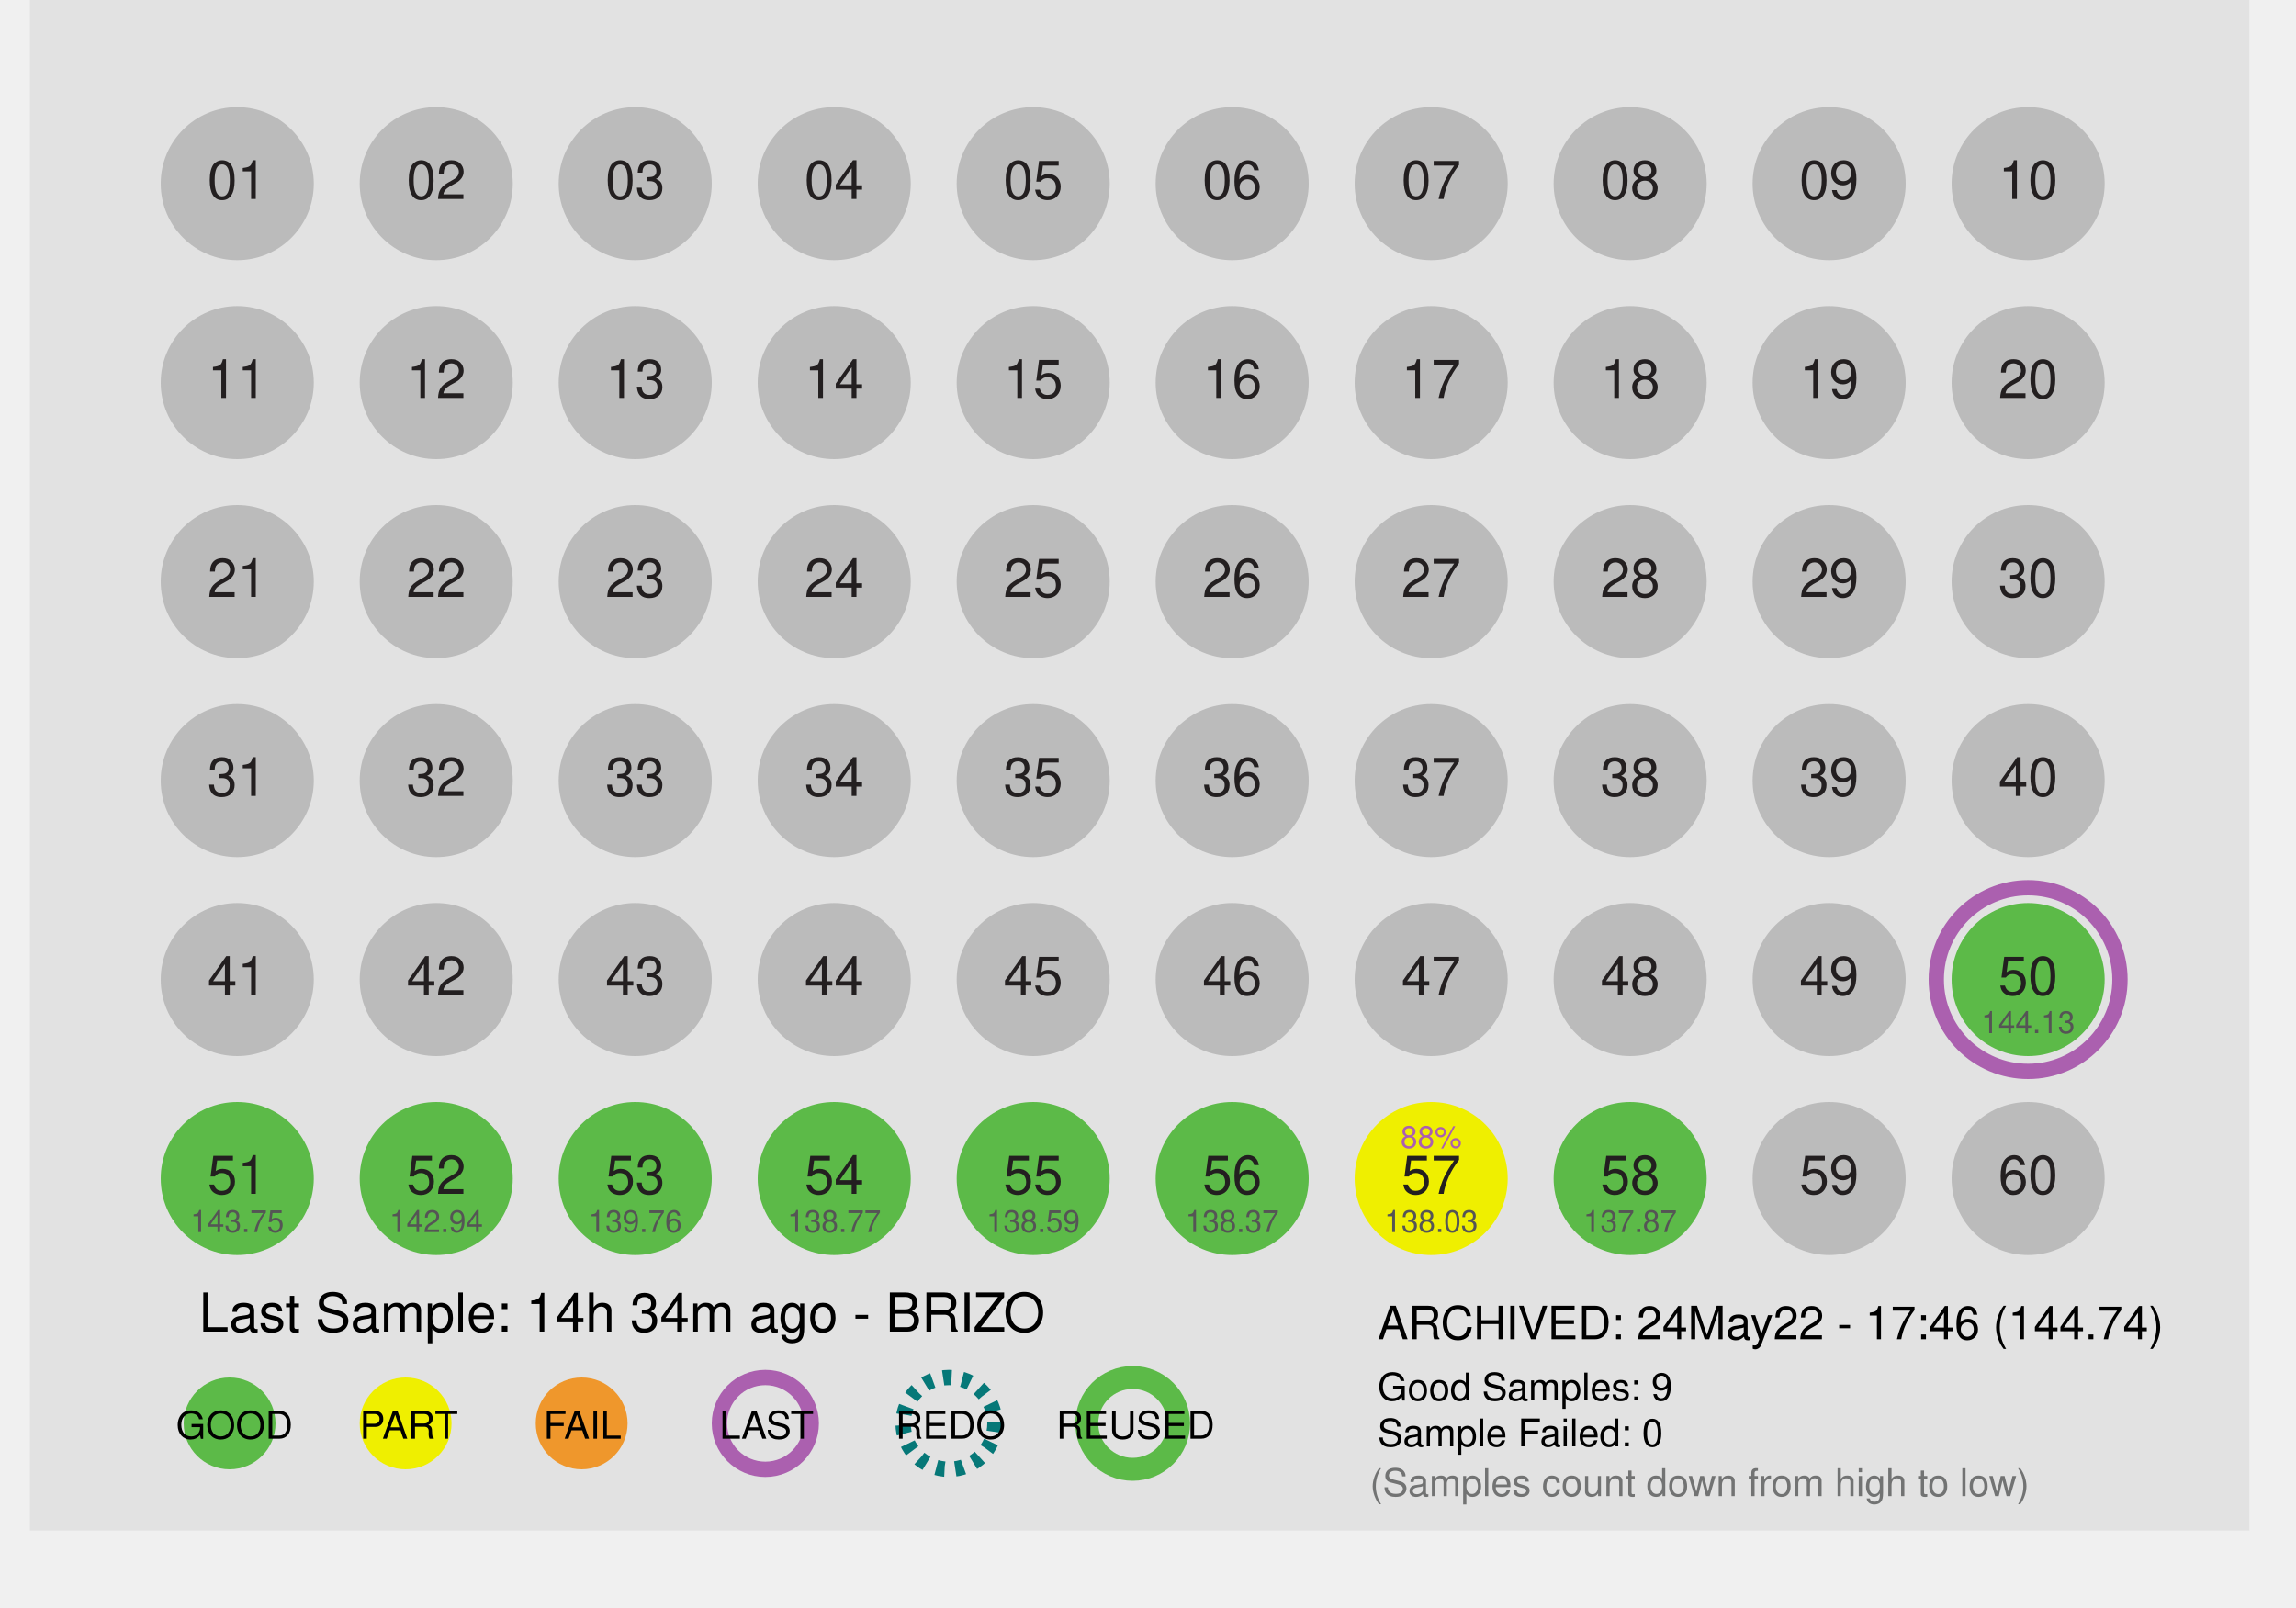
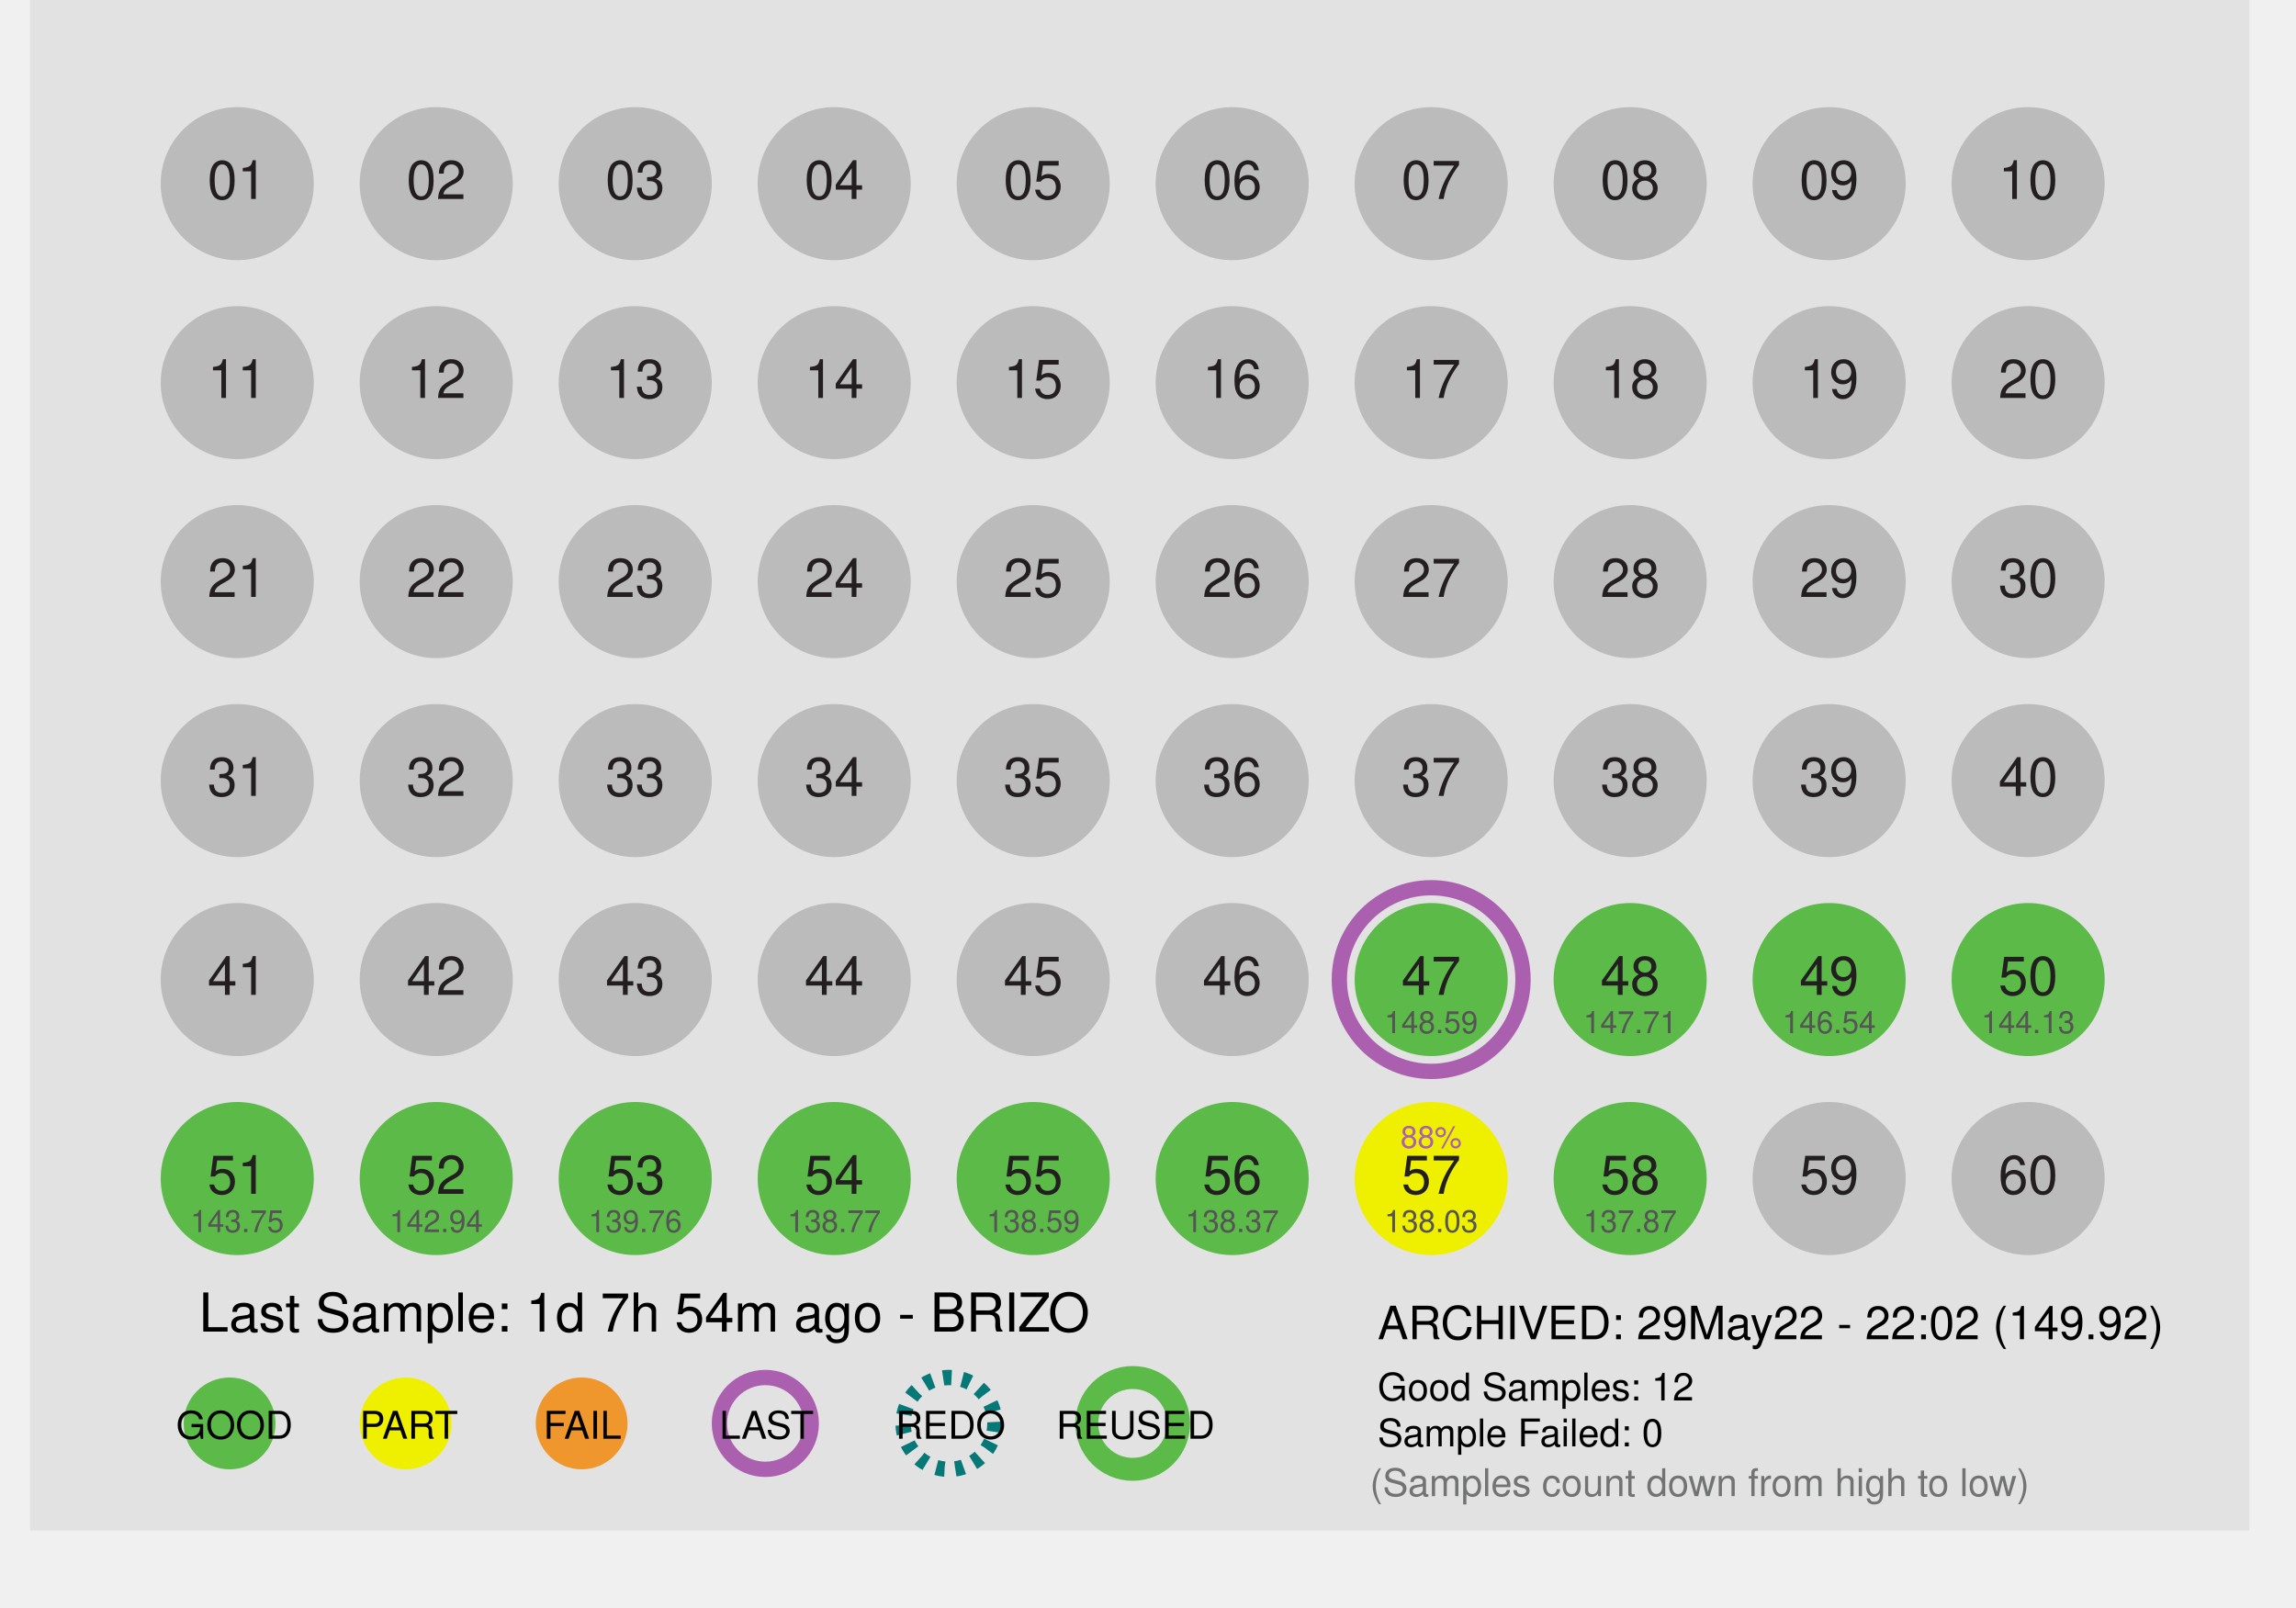
<svg xmlns="http://www.w3.org/2000/svg" id="Layer_1" data-name="Layer 1" x="0px" y="0px" viewBox="0 0 300 210" xml:space="preserve">
  <defs>
    <style>
 .st1 { fill: #dcddde; }
 .st2, .st3 { fill: #fff; }
 .st2 { stroke: #9b509f; }
 .st10, .st2, .st3 { stroke-miterlimit: 10; }
 .st10, .st2 { stroke-width: 2px; }
 .st3 { stroke: #231f20; }
 .st4 { fill: #ef972c; }
 .st5 { fill: #727373; }
 .st6 { fill: #5cba48; }
 .st7, .st8, .st9 { font-size: 7px; }
 .st7, .st8 { fill: #231f20; }
 .te5, .st7, .st9 { font-family: Helvetica; }
 .st8 { font-family: Helvetica-Bold, Helvetica; font-weight: 700; }
 .st9 { fill: #919396; }
 .st10 { fill: none; stroke: #fff; }

 .fill_gray { fill: #bbbbbb; }
 .fill_white { fill: #fff; }
 .stroke_purple { stroke: #ab60af; fill:none; stroke-width: 2px; }
 .stroke_black  { stroke: #000; fill:none; stroke-width: 2px; }
 .stroke_blue  { stroke: #067878; fill:none; stroke-width: 2px; stroke-dasharray:1.1 1.4;}
 .stroke_green  { stroke: #5cba48; fill:none; stroke-width: 3px;}
 .stroke_dash  { stroke-dasharray:1.1 1.4;}
 .stroke_2px { stroke-width: 2px; }
 .stroke_white { fill: none; stroke: #fff; }
 .stroke_none {stroke: none; fill:none};
 .stroke_darkGray { stroke: #231f20; fill: none; stroke-width: 2px;}
 .fill_orange { fill: #ef972c; }
 .fill_yellow { fill: #efef00; }
 .fill_lightgray { fill: #e2e2e2; }
 .thick_orange     { stroke-width:4px; fill:none; stroke: #ef972c; }
 .thick_yellow     { stroke-width:4px; fill:none; stroke: #f7ca0b; }
 .thick_gray       { stroke-width:4px; fill:none; stroke: #bbbbbb; }
 .thick_green      { stroke-width:4px; fill:none; stroke: #5cba48; }
 .fill_green { fill: #5cba48; }
 .font_size4 { font-size: 4px; }
 .font_size5 { font-size: 5px; }
 .font_size6 { font-size: 6px; }
 .font_size7 { font-size: 7px; }
 .font_size9 { font-size: 9px; }
 .fill_red {fill: #e24466; }
 .fill_purple {fill:#ab60af;}
 .fill_darkgray { fill: #555555; }
 .font_helv { font-family: Helvetica; }
 .font_helvBold { font-family: Helvetica-Bold, Helvetica; font-weight: 700; }
 .fill_lightergray { fill: #919396; }
    </style>
  </defs>
  <rect class="fill_lightgray" x="3.91" width="290" height="200" />
  <circle desc="c_big_01" class="stroke_none" cx="31" cy="24" r="12" />
  <circle desc="c_big_02" class="stroke_none" cx="57" cy="24" r="12" />
  <circle desc="c_big_03" class="stroke_none" cx="83" cy="24" r="12" />
  <circle desc="c_big_04" class="stroke_none" cx="109" cy="24" r="12" />
  <circle desc="c_big_05" class="stroke_none" cx="135" cy="24" r="12" />
  <circle desc="c_big_06" class="stroke_none" cx="161" cy="24" r="12" />
  <circle desc="c_big_07" class="stroke_none" cx="187" cy="24" r="12" />
  <circle desc="c_big_08" class="stroke_none" cx="213" cy="24" r="12" />
  <circle desc="c_big_09" class="stroke_none" cx="239" cy="24" r="12" />
  <circle desc="c_big_10" class="stroke_none" cx="265" cy="24" r="12" />
  <circle desc="c_big_11" class="stroke_none" cx="31" cy="50" r="12" />
  <circle desc="c_big_12" class="stroke_none" cx="57" cy="50" r="12" />
  <circle desc="c_big_13" class="stroke_none" cx="83" cy="50" r="12" />
  <circle desc="c_big_14" class="stroke_none" cx="109" cy="50" r="12" />
  <circle desc="c_big_15" class="stroke_none" cx="135" cy="50" r="12" />
  <circle desc="c_big_16" class="stroke_none" cx="161" cy="50" r="12" />
  <circle desc="c_big_17" class="stroke_none" cx="187" cy="50" r="12" />
  <circle desc="c_big_18" class="stroke_none" cx="213" cy="50" r="12" />
  <circle desc="c_big_19" class="stroke_none" cx="239" cy="50" r="12" />
  <circle desc="c_big_20" class="stroke_none" cx="265" cy="50" r="12" />
  <circle desc="c_big_21" class="stroke_none" cx="31" cy="76" r="12" />
  <circle desc="c_big_22" class="stroke_none" cx="57" cy="76" r="12" />
  <circle desc="c_big_23" class="stroke_none" cx="83" cy="76" r="12" />
  <circle desc="c_big_24" class="stroke_none" cx="109" cy="76" r="12" />
  <circle desc="c_big_25" class="stroke_none" cx="135" cy="76" r="12" />
  <circle desc="c_big_26" class="stroke_none" cx="161" cy="76" r="12" />
  <circle desc="c_big_27" class="stroke_none" cx="187" cy="76" r="12" />
  <circle desc="c_big_28" class="stroke_none" cx="213" cy="76" r="12" />
  <circle desc="c_big_29" class="stroke_none" cx="239" cy="76" r="12" />
  <circle desc="c_big_30" class="stroke_none" cx="265" cy="76" r="12" />
  <circle desc="c_big_31" class="stroke_none" cx="31" cy="102" r="12" />
  <circle desc="c_big_32" class="stroke_none" cx="57" cy="102" r="12" />
  <circle desc="c_big_33" class="stroke_none" cx="83" cy="102" r="12" />
  <circle desc="c_big_34" class="stroke_none" cx="109" cy="102" r="12" />
  <circle desc="c_big_35" class="stroke_none" cx="135" cy="102" r="12" />
  <circle desc="c_big_36" class="stroke_none" cx="161" cy="102" r="12" />
  <circle desc="c_big_37" class="stroke_none" cx="187" cy="102" r="12" />
  <circle desc="c_big_38" class="stroke_none" cx="213" cy="102" r="12" />
  <circle desc="c_big_39" class="stroke_none" cx="239" cy="102" r="12" />
  <circle desc="c_big_40" class="stroke_none" cx="265" cy="102" r="12" />
  <circle desc="c_big_41" class="stroke_none" cx="31" cy="128" r="12" />
  <circle desc="c_big_42" class="stroke_none" cx="57" cy="128" r="12" />
  <circle desc="c_big_43" class="stroke_none" cx="83" cy="128" r="12" />
  <circle desc="c_big_44" class="stroke_none" cx="109" cy="128" r="12" />
  <circle desc="c_big_45" class="stroke_none" cx="135" cy="128" r="12" />
  <circle desc="c_big_46" class="stroke_none" cx="161" cy="128" r="12" />
-   <circle desc="c_big_47" class="stroke_none" cx="187" cy="128" r="12" />
+   <circle desc="c_big_47" class="stroke_purple" cx="187" cy="128" r="12" />
  <circle desc="c_big_48" class="stroke_none" cx="213" cy="128" r="12" />
  <circle desc="c_big_49" class="stroke_none" cx="239" cy="128" r="12" />
-   <circle desc="c_big_50" class="stroke_purple" cx="265" cy="128" r="12" />
+   <circle desc="c_big_50" class="stroke_none" cx="265" cy="128" r="12" />
  <circle desc="c_big_51" class="stroke_none" cx="31" cy="154" r="12" />
  <circle desc="c_big_52" class="stroke_none" cx="57" cy="154" r="12" />
  <circle desc="c_big_53" class="stroke_none" cx="83" cy="154" r="12" />
  <circle desc="c_big_54" class="stroke_none" cx="109" cy="154" r="12" />
  <circle desc="c_big_55" class="stroke_none" cx="135" cy="154" r="12" />
  <circle desc="c_big_56" class="stroke_none" cx="161" cy="154" r="12" />
  <circle desc="c_big_57" class="stroke_none" cx="187" cy="154" r="12" />
  <circle desc="c_big_58" class="stroke_none" cx="213" cy="154" r="12" />
  <circle desc="c_big_59" class="stroke_none" cx="239" cy="154" r="12" />
  <circle desc="c_big_60" class="stroke_none" cx="265" cy="154" r="12" />
  <circle desc="c_small_01" class="fill_gray" cx="31" cy="24" r="10" />
  <circle desc="c_small_02" class="fill_gray" cx="57" cy="24" r="10" />
  <circle desc="c_small_03" class="fill_gray" cx="83" cy="24" r="10" />
  <circle desc="c_small_04" class="fill_gray" cx="109" cy="24" r="10" />
  <circle desc="c_small_05" class="fill_gray" cx="135" cy="24" r="10" />
  <circle desc="c_small_06" class="fill_gray" cx="161" cy="24" r="10" />
  <circle desc="c_small_07" class="fill_gray" cx="187" cy="24" r="10" />
  <circle desc="c_small_08" class="fill_gray" cx="213" cy="24" r="10" />
  <circle desc="c_small_09" class="fill_gray" cx="239" cy="24" r="10" />
  <circle desc="c_small_10" class="fill_gray" cx="265" cy="24" r="10" />
  <circle desc="c_small_11" class="fill_gray" cx="31" cy="50" r="10" />
  <circle desc="c_small_12" class="fill_gray" cx="57" cy="50" r="10" />
  <circle desc="c_small_13" class="fill_gray" cx="83" cy="50" r="10" />
  <circle desc="c_small_14" class="fill_gray" cx="109" cy="50" r="10" />
  <circle desc="c_small_15" class="fill_gray" cx="135" cy="50" r="10" />
  <circle desc="c_small_16" class="fill_gray" cx="161" cy="50" r="10" />
  <circle desc="c_small_17" class="fill_gray" cx="187" cy="50" r="10" />
  <circle desc="c_small_18" class="fill_gray" cx="213" cy="50" r="10" />
  <circle desc="c_small_19" class="fill_gray" cx="239" cy="50" r="10" />
  <circle desc="c_small_20" class="fill_gray" cx="265" cy="50" r="10" />
  <circle desc="c_small_21" class="fill_gray" cx="31" cy="76" r="10" />
  <circle desc="c_small_22" class="fill_gray" cx="57" cy="76" r="10" />
  <circle desc="c_small_23" class="fill_gray" cx="83" cy="76" r="10" />
  <circle desc="c_small_24" class="fill_gray" cx="109" cy="76" r="10" />
  <circle desc="c_small_25" class="fill_gray" cx="135" cy="76" r="10" />
  <circle desc="c_small_26" class="fill_gray" cx="161" cy="76" r="10" />
  <circle desc="c_small_27" class="fill_gray" cx="187" cy="76" r="10" />
  <circle desc="c_small_28" class="fill_gray" cx="213" cy="76" r="10" />
  <circle desc="c_small_29" class="fill_gray" cx="239" cy="76" r="10" />
  <circle desc="c_small_30" class="fill_gray" cx="265" cy="76" r="10" />
  <circle desc="c_small_31" class="fill_gray" cx="31" cy="102" r="10" />
  <circle desc="c_small_32" class="fill_gray" cx="57" cy="102" r="10" />
  <circle desc="c_small_33" class="fill_gray" cx="83" cy="102" r="10" />
  <circle desc="c_small_34" class="fill_gray" cx="109" cy="102" r="10" />
  <circle desc="c_small_35" class="fill_gray" cx="135" cy="102" r="10" />
  <circle desc="c_small_36" class="fill_gray" cx="161" cy="102" r="10" />
  <circle desc="c_small_37" class="fill_gray" cx="187" cy="102" r="10" />
  <circle desc="c_small_38" class="fill_gray" cx="213" cy="102" r="10" />
  <circle desc="c_small_39" class="fill_gray" cx="239" cy="102" r="10" />
  <circle desc="c_small_40" class="fill_gray" cx="265" cy="102" r="10" />
  <circle desc="c_small_41" class="fill_gray" cx="31" cy="128" r="10" />
  <circle desc="c_small_42" class="fill_gray" cx="57" cy="128" r="10" />
  <circle desc="c_small_43" class="fill_gray" cx="83" cy="128" r="10" />
  <circle desc="c_small_44" class="fill_gray" cx="109" cy="128" r="10" />
  <circle desc="c_small_45" class="fill_gray" cx="135" cy="128" r="10" />
  <circle desc="c_small_46" class="fill_gray" cx="161" cy="128" r="10" />
-   <circle desc="c_small_47" class="fill_gray" cx="187" cy="128" r="10" />
-   <circle desc="c_small_48" class="fill_gray" cx="213" cy="128" r="10" />
-   <circle desc="c_small_49" class="fill_gray" cx="239" cy="128" r="10" />
+   <circle desc="c_small_47" class="fill_green" cx="187" cy="128" r="10" />
+   <circle desc="c_small_48" class="fill_green" cx="213" cy="128" r="10" />
+   <circle desc="c_small_49" class="fill_green" cx="239" cy="128" r="10" />
  <circle desc="c_small_50" class="fill_green" cx="265" cy="128" r="10" />
  <circle desc="c_small_51" class="fill_green" cx="31" cy="154" r="10" />
  <circle desc="c_small_52" class="fill_green" cx="57" cy="154" r="10" />
  <circle desc="c_small_53" class="fill_green" cx="83" cy="154" r="10" />
  <circle desc="c_small_54" class="fill_green" cx="109" cy="154" r="10" />
  <circle desc="c_small_55" class="fill_green" cx="135" cy="154" r="10" />
  <circle desc="c_small_56" class="fill_green" cx="161" cy="154" r="10" />
  <circle desc="c_small_57" class="fill_yellow" cx="187" cy="154" r="10" />
  <circle desc="c_small_58" class="fill_green" cx="213" cy="154" r="10" />
  <circle desc="c_small_59" class="fill_gray" cx="239" cy="154" r="10" />
  <circle desc="c_small_60" class="fill_gray" cx="265" cy="154" r="10" />
  <text desc="t_label_01" class="st7" text-anchor="middle" transform="translate(31 26)">01</text>
  <text desc="t_label_02" class="st7" text-anchor="middle" transform="translate(57 26)">02</text>
  <text desc="t_label_03" class="st7" text-anchor="middle" transform="translate(83 26)">03</text>
  <text desc="t_label_04" class="st7" text-anchor="middle" transform="translate(109 26)">04</text>
  <text desc="t_label_05" class="st7" text-anchor="middle" transform="translate(135 26)">05</text>
  <text desc="t_label_06" class="st7" text-anchor="middle" transform="translate(161 26)">06</text>
  <text desc="t_label_07" class="st7" text-anchor="middle" transform="translate(187 26)">07</text>
  <text desc="t_label_08" class="st7" text-anchor="middle" transform="translate(213 26)">08</text>
  <text desc="t_label_09" class="st7" text-anchor="middle" transform="translate(239 26)">09</text>
  <text desc="t_label_10" class="st7" text-anchor="middle" transform="translate(265 26)">10</text>
  <text desc="t_label_11" class="st7" text-anchor="middle" transform="translate(31 52)">11</text>
  <text desc="t_label_12" class="st7" text-anchor="middle" transform="translate(57 52)">12</text>
  <text desc="t_label_13" class="st7" text-anchor="middle" transform="translate(83 52)">13</text>
  <text desc="t_label_14" class="st7" text-anchor="middle" transform="translate(109 52)">14</text>
  <text desc="t_label_15" class="st7" text-anchor="middle" transform="translate(135 52)">15</text>
  <text desc="t_label_16" class="st7" text-anchor="middle" transform="translate(161 52)">16</text>
  <text desc="t_label_17" class="st7" text-anchor="middle" transform="translate(187 52)">17</text>
  <text desc="t_label_18" class="st7" text-anchor="middle" transform="translate(213 52)">18</text>
  <text desc="t_label_19" class="st7" text-anchor="middle" transform="translate(239 52)">19</text>
  <text desc="t_label_20" class="st7" text-anchor="middle" transform="translate(265 52)">20</text>
  <text desc="t_label_21" class="st7" text-anchor="middle" transform="translate(31 78)">21</text>
  <text desc="t_label_22" class="st7" text-anchor="middle" transform="translate(57 78)">22</text>
  <text desc="t_label_23" class="st7" text-anchor="middle" transform="translate(83 78)">23</text>
  <text desc="t_label_24" class="st7" text-anchor="middle" transform="translate(109 78)">24</text>
  <text desc="t_label_25" class="st7" text-anchor="middle" transform="translate(135 78)">25</text>
  <text desc="t_label_26" class="st7" text-anchor="middle" transform="translate(161 78)">26</text>
  <text desc="t_label_27" class="st7" text-anchor="middle" transform="translate(187 78)">27</text>
  <text desc="t_label_28" class="st7" text-anchor="middle" transform="translate(213 78)">28</text>
  <text desc="t_label_29" class="st7" text-anchor="middle" transform="translate(239 78)">29</text>
  <text desc="t_label_30" class="st7" text-anchor="middle" transform="translate(265 78)">30</text>
  <text desc="t_label_31" class="st7" text-anchor="middle" transform="translate(31 104)">31</text>
  <text desc="t_label_32" class="st7" text-anchor="middle" transform="translate(57 104)">32</text>
  <text desc="t_label_33" class="st7" text-anchor="middle" transform="translate(83 104)">33</text>
  <text desc="t_label_34" class="st7" text-anchor="middle" transform="translate(109 104)">34</text>
  <text desc="t_label_35" class="st7" text-anchor="middle" transform="translate(135 104)">35</text>
  <text desc="t_label_36" class="st7" text-anchor="middle" transform="translate(161 104)">36</text>
  <text desc="t_label_37" class="st7" text-anchor="middle" transform="translate(187 104)">37</text>
  <text desc="t_label_38" class="st7" text-anchor="middle" transform="translate(213 104)">38</text>
  <text desc="t_label_39" class="st7" text-anchor="middle" transform="translate(239 104)">39</text>
  <text desc="t_label_40" class="st7" text-anchor="middle" transform="translate(265 104)">40</text>
  <text desc="t_label_41" class="st7" text-anchor="middle" transform="translate(31 130)">41</text>
  <text desc="t_label_42" class="st7" text-anchor="middle" transform="translate(57 130)">42</text>
  <text desc="t_label_43" class="st7" text-anchor="middle" transform="translate(83 130)">43</text>
  <text desc="t_label_44" class="st7" text-anchor="middle" transform="translate(109 130)">44</text>
  <text desc="t_label_45" class="st7" text-anchor="middle" transform="translate(135 130)">45</text>
  <text desc="t_label_46" class="st7" text-anchor="middle" transform="translate(161 130)">46</text>
  <text desc="t_label_47" class="st7" text-anchor="middle" transform="translate(187 130)">47</text>
  <text desc="t_label_48" class="st7" text-anchor="middle" transform="translate(213 130)">48</text>
  <text desc="t_label_49" class="st7" text-anchor="middle" transform="translate(239 130)">49</text>
  <text desc="t_label_50" class="st7" text-anchor="middle" transform="translate(265 130)">50</text>
  <text desc="t_label_51" class="st7" text-anchor="middle" transform="translate(31 156)">51</text>
  <text desc="t_label_52" class="st7" text-anchor="middle" transform="translate(57 156)">52</text>
  <text desc="t_label_53" class="st7" text-anchor="middle" transform="translate(83 156)">53</text>
  <text desc="t_label_54" class="st7" text-anchor="middle" transform="translate(109 156)">54</text>
  <text desc="t_label_55" class="st7" text-anchor="middle" transform="translate(135 156)">55</text>
  <text desc="t_label_56" class="st7" text-anchor="middle" transform="translate(161 156)">56</text>
  <text desc="t_label_57" class="st7" text-anchor="middle" transform="translate(187 156)">57</text>
  <text desc="t_label_58" class="st7" text-anchor="middle" transform="translate(213 156)">58</text>
  <text desc="t_label_59" class="st7" text-anchor="middle" transform="translate(239 156)">59</text>
  <text desc="t_label_60" class="st7" text-anchor="middle" transform="translate(265 156)">60</text>
  <text desc="pct_label_01" text-anchor="middle" class="te5 font_size4 fill_purple" transform="translate(31 20)" />
  <text desc="pct_label_02" text-anchor="middle" class="te5 font_size4 fill_purple" transform="translate(57 20)" />
  <text desc="pct_label_03" text-anchor="middle" class="te5 font_size4 fill_purple" transform="translate(83 20)" />
  <text desc="pct_label_04" text-anchor="middle" class="te5 font_size4 fill_purple" transform="translate(109 20)" />
  <text desc="pct_label_05" text-anchor="middle" class="te5 font_size4 fill_purple" transform="translate(135 20)" />
  <text desc="pct_label_06" text-anchor="middle" class="te5 font_size4 fill_purple" transform="translate(161 20)" />
  <text desc="pct_label_07" text-anchor="middle" class="te5 font_size4 fill_purple" transform="translate(187 20)" />
  <text desc="pct_label_08" text-anchor="middle" class="te5 font_size4 fill_purple" transform="translate(213 20)" />
  <text desc="pct_label_09" text-anchor="middle" class="te5 font_size4 fill_purple" transform="translate(239 20)" />
  <text desc="pct_label_10" text-anchor="middle" class="te5 font_size4 fill_purple" transform="translate(265 20)" />
  <text desc="pct_label_11" text-anchor="middle" class="te5 font_size4 fill_purple" transform="translate(31 46)" />
  <text desc="pct_label_12" text-anchor="middle" class="te5 font_size4 fill_purple" transform="translate(57 46)" />
  <text desc="pct_label_13" text-anchor="middle" class="te5 font_size4 fill_purple" transform="translate(83 46)" />
  <text desc="pct_label_14" text-anchor="middle" class="te5 font_size4 fill_purple" transform="translate(109 46)" />
  <text desc="pct_label_15" text-anchor="middle" class="te5 font_size4 fill_purple" transform="translate(135 46)" />
  <text desc="pct_label_16" text-anchor="middle" class="te5 font_size4 fill_purple" transform="translate(161 46)" />
  <text desc="pct_label_17" text-anchor="middle" class="te5 font_size4 fill_purple" transform="translate(187 46)" />
  <text desc="pct_label_18" text-anchor="middle" class="te5 font_size4 fill_purple" transform="translate(213 46)" />
  <text desc="pct_label_19" text-anchor="middle" class="te5 font_size4 fill_purple" transform="translate(239 46)" />
  <text desc="pct_label_20" text-anchor="middle" class="te5 font_size4 fill_purple" transform="translate(265 46)" />
  <text desc="pct_label_21" text-anchor="middle" class="te5 font_size4 fill_purple" transform="translate(31 72)" />
  <text desc="pct_label_22" text-anchor="middle" class="te5 font_size4 fill_purple" transform="translate(57 72)" />
  <text desc="pct_label_23" text-anchor="middle" class="te5 font_size4 fill_purple" transform="translate(83 72)" />
  <text desc="pct_label_24" text-anchor="middle" class="te5 font_size4 fill_purple" transform="translate(109 72)" />
  <text desc="pct_label_25" text-anchor="middle" class="te5 font_size4 fill_purple" transform="translate(135 72)" />
  <text desc="pct_label_26" text-anchor="middle" class="te5 font_size4 fill_purple" transform="translate(161 72)" />
  <text desc="pct_label_27" text-anchor="middle" class="te5 font_size4 fill_purple" transform="translate(187 72)" />
  <text desc="pct_label_28" text-anchor="middle" class="te5 font_size4 fill_purple" transform="translate(213 72)" />
  <text desc="pct_label_29" text-anchor="middle" class="te5 font_size4 fill_purple" transform="translate(239 72)" />
  <text desc="pct_label_30" text-anchor="middle" class="te5 font_size4 fill_purple" transform="translate(265 72)" />
  <text desc="pct_label_31" text-anchor="middle" class="te5 font_size4 fill_purple" transform="translate(31 98)" />
  <text desc="pct_label_32" text-anchor="middle" class="te5 font_size4 fill_purple" transform="translate(57 98)" />
  <text desc="pct_label_33" text-anchor="middle" class="te5 font_size4 fill_purple" transform="translate(83 98)" />
  <text desc="pct_label_34" text-anchor="middle" class="te5 font_size4 fill_purple" transform="translate(109 98)" />
  <text desc="pct_label_35" text-anchor="middle" class="te5 font_size4 fill_purple" transform="translate(135 98)" />
  <text desc="pct_label_36" text-anchor="middle" class="te5 font_size4 fill_purple" transform="translate(161 98)" />
  <text desc="pct_label_37" text-anchor="middle" class="te5 font_size4 fill_purple" transform="translate(187 98)" />
  <text desc="pct_label_38" text-anchor="middle" class="te5 font_size4 fill_purple" transform="translate(213 98)" />
  <text desc="pct_label_39" text-anchor="middle" class="te5 font_size4 fill_purple" transform="translate(239 98)" />
  <text desc="pct_label_40" text-anchor="middle" class="te5 font_size4 fill_purple" transform="translate(265 98)" />
  <text desc="pct_label_41" text-anchor="middle" class="te5 font_size4 fill_purple" transform="translate(31 124)" />
  <text desc="pct_label_42" text-anchor="middle" class="te5 font_size4 fill_purple" transform="translate(57 124)" />
  <text desc="pct_label_43" text-anchor="middle" class="te5 font_size4 fill_purple" transform="translate(83 124)" />
  <text desc="pct_label_44" text-anchor="middle" class="te5 font_size4 fill_purple" transform="translate(109 124)" />
  <text desc="pct_label_45" text-anchor="middle" class="te5 font_size4 fill_purple" transform="translate(135 124)" />
  <text desc="pct_label_46" text-anchor="middle" class="te5 font_size4 fill_purple" transform="translate(161 124)" />
  <text desc="pct_label_47" text-anchor="middle" class="te5 font_size4 fill_purple" transform="translate(187 124)" />
  <text desc="pct_label_48" text-anchor="middle" class="te5 font_size4 fill_purple" transform="translate(213 124)" />
  <text desc="pct_label_49" text-anchor="middle" class="te5 font_size4 fill_purple" transform="translate(239 124)" />
  <text desc="pct_label_50" text-anchor="middle" class="te5 font_size4 fill_purple" transform="translate(265 124)" />
  <text desc="pct_label_51" text-anchor="middle" class="te5 font_size4 fill_purple" transform="translate(31 150)" />
  <text desc="pct_label_52" text-anchor="middle" class="te5 font_size4 fill_purple" transform="translate(57 150)" />
  <text desc="pct_label_53" text-anchor="middle" class="te5 font_size4 fill_purple" transform="translate(83 150)" />
  <text desc="pct_label_54" text-anchor="middle" class="te5 font_size4 fill_purple" transform="translate(109 150)" />
  <text desc="pct_label_55" text-anchor="middle" class="te5 font_size4 fill_purple" transform="translate(135 150)" />
  <text desc="pct_label_56" text-anchor="middle" class="te5 font_size4 fill_purple" transform="translate(161 150)" />
  <text desc="pct_label_57" text-anchor="middle" class="te5 font_size4 fill_purple" transform="translate(187 150)">88%</text>
  <text desc="pct_label_58" text-anchor="middle" class="te5 font_size4 fill_purple" transform="translate(213 150)" />
  <text desc="pct_label_59" text-anchor="middle" class="te5 font_size4 fill_purple" transform="translate(239 150)" />
  <text desc="pct_label_60" text-anchor="middle" class="te5 font_size4 fill_purple" transform="translate(265 150)" />
  <text desc="time_label_01" text-anchor="middle" class="te5 font_size4 fill_darkgray" transform="translate(31 31)" />
  <text desc="time_label_02" text-anchor="middle" class="te5 font_size4 fill_darkgray" transform="translate(57 31)" />
  <text desc="time_label_03" text-anchor="middle" class="te5 font_size4 fill_darkgray" transform="translate(83 31)" />
  <text desc="time_label_04" text-anchor="middle" class="te5 font_size4 fill_darkgray" transform="translate(109 31)" />
  <text desc="time_label_05" text-anchor="middle" class="te5 font_size4 fill_darkgray" transform="translate(135 31)" />
  <text desc="time_label_06" text-anchor="middle" class="te5 font_size4 fill_darkgray" transform="translate(161 31)" />
  <text desc="time_label_07" text-anchor="middle" class="te5 font_size4 fill_darkgray" transform="translate(187 31)" />
  <text desc="time_label_08" text-anchor="middle" class="te5 font_size4 fill_darkgray" transform="translate(213 31)" />
  <text desc="time_label_09" text-anchor="middle" class="te5 font_size4 fill_darkgray" transform="translate(239 31)" />
  <text desc="time_label_10" text-anchor="middle" class="te5 font_size4 fill_darkgray" transform="translate(265 31)" />
  <text desc="time_label_11" text-anchor="middle" class="te5 font_size4 fill_darkgray" transform="translate(31 57)" />
  <text desc="time_label_12" text-anchor="middle" class="te5 font_size4 fill_darkgray" transform="translate(57 57)" />
  <text desc="time_label_13" text-anchor="middle" class="te5 font_size4 fill_darkgray" transform="translate(83 57)" />
  <text desc="time_label_14" text-anchor="middle" class="te5 font_size4 fill_darkgray" transform="translate(109 57)" />
  <text desc="time_label_15" text-anchor="middle" class="te5 font_size4 fill_darkgray" transform="translate(135 57)" />
  <text desc="time_label_16" text-anchor="middle" class="te5 font_size4 fill_darkgray" transform="translate(161 57)" />
  <text desc="time_label_17" text-anchor="middle" class="te5 font_size4 fill_darkgray" transform="translate(187 57)" />
  <text desc="time_label_18" text-anchor="middle" class="te5 font_size4 fill_darkgray" transform="translate(213 57)" />
  <text desc="time_label_19" text-anchor="middle" class="te5 font_size4 fill_darkgray" transform="translate(239 57)" />
  <text desc="time_label_20" text-anchor="middle" class="te5 font_size4 fill_darkgray" transform="translate(265 57)" />
  <text desc="time_label_21" text-anchor="middle" class="te5 font_size4 fill_darkgray" transform="translate(31 83)" />
  <text desc="time_label_22" text-anchor="middle" class="te5 font_size4 fill_darkgray" transform="translate(57 83)" />
  <text desc="time_label_23" text-anchor="middle" class="te5 font_size4 fill_darkgray" transform="translate(83 83)" />
  <text desc="time_label_24" text-anchor="middle" class="te5 font_size4 fill_darkgray" transform="translate(109 83)" />
  <text desc="time_label_25" text-anchor="middle" class="te5 font_size4 fill_darkgray" transform="translate(135 83)" />
  <text desc="time_label_26" text-anchor="middle" class="te5 font_size4 fill_darkgray" transform="translate(161 83)" />
  <text desc="time_label_27" text-anchor="middle" class="te5 font_size4 fill_darkgray" transform="translate(187 83)" />
  <text desc="time_label_28" text-anchor="middle" class="te5 font_size4 fill_darkgray" transform="translate(213 83)" />
  <text desc="time_label_29" text-anchor="middle" class="te5 font_size4 fill_darkgray" transform="translate(239 83)" />
  <text desc="time_label_30" text-anchor="middle" class="te5 font_size4 fill_darkgray" transform="translate(265 83)" />
  <text desc="time_label_31" text-anchor="middle" class="te5 font_size4 fill_darkgray" transform="translate(31 109)" />
  <text desc="time_label_32" text-anchor="middle" class="te5 font_size4 fill_darkgray" transform="translate(57 109)" />
  <text desc="time_label_33" text-anchor="middle" class="te5 font_size4 fill_darkgray" transform="translate(83 109)" />
  <text desc="time_label_34" text-anchor="middle" class="te5 font_size4 fill_darkgray" transform="translate(109 109)" />
  <text desc="time_label_35" text-anchor="middle" class="te5 font_size4 fill_darkgray" transform="translate(135 109)" />
  <text desc="time_label_36" text-anchor="middle" class="te5 font_size4 fill_darkgray" transform="translate(161 109)" />
  <text desc="time_label_37" text-anchor="middle" class="te5 font_size4 fill_darkgray" transform="translate(187 109)" />
  <text desc="time_label_38" text-anchor="middle" class="te5 font_size4 fill_darkgray" transform="translate(213 109)" />
  <text desc="time_label_39" text-anchor="middle" class="te5 font_size4 fill_darkgray" transform="translate(239 109)" />
  <text desc="time_label_40" text-anchor="middle" class="te5 font_size4 fill_darkgray" transform="translate(265 109)" />
  <text desc="time_label_41" text-anchor="middle" class="te5 font_size4 fill_darkgray" transform="translate(31 135)" />
  <text desc="time_label_42" text-anchor="middle" class="te5 font_size4 fill_darkgray" transform="translate(57 135)" />
  <text desc="time_label_43" text-anchor="middle" class="te5 font_size4 fill_darkgray" transform="translate(83 135)" />
  <text desc="time_label_44" text-anchor="middle" class="te5 font_size4 fill_darkgray" transform="translate(109 135)" />
  <text desc="time_label_45" text-anchor="middle" class="te5 font_size4 fill_darkgray" transform="translate(135 135)" />
  <text desc="time_label_46" text-anchor="middle" class="te5 font_size4 fill_darkgray" transform="translate(161 135)" />
-   <text desc="time_label_47" text-anchor="middle" class="te5 font_size4 fill_darkgray" transform="translate(187 135)" />
-   <text desc="time_label_48" text-anchor="middle" class="te5 font_size4 fill_darkgray" transform="translate(213 135)" />
-   <text desc="time_label_49" text-anchor="middle" class="te5 font_size4 fill_darkgray" transform="translate(239 135)" />
+   <text desc="time_label_47" text-anchor="middle" class="te5 font_size4 fill_darkgray" transform="translate(187 135)">148.59</text>
+   <text desc="time_label_48" text-anchor="middle" class="te5 font_size4 fill_darkgray" transform="translate(213 135)">147.71</text>
+   <text desc="time_label_49" text-anchor="middle" class="te5 font_size4 fill_darkgray" transform="translate(239 135)">146.54</text>
  <text desc="time_label_50" text-anchor="middle" class="te5 font_size4 fill_darkgray" transform="translate(265 135)">144.13</text>
  <text desc="time_label_51" text-anchor="middle" class="te5 font_size4 fill_darkgray" transform="translate(31 161)">143.75</text>
  <text desc="time_label_52" text-anchor="middle" class="te5 font_size4 fill_darkgray" transform="translate(57 161)">142.94</text>
  <text desc="time_label_53" text-anchor="middle" class="te5 font_size4 fill_darkgray" transform="translate(83 161)">139.76</text>
  <text desc="time_label_54" text-anchor="middle" class="te5 font_size4 fill_darkgray" transform="translate(109 161)">138.77</text>
  <text desc="time_label_55" text-anchor="middle" class="te5 font_size4 fill_darkgray" transform="translate(135 161)">138.59</text>
  <text desc="time_label_56" text-anchor="middle" class="te5 font_size4 fill_darkgray" transform="translate(161 161)">138.37</text>
  <text desc="time_label_57" text-anchor="middle" class="te5 font_size4 fill_darkgray" transform="translate(187 161)">138.03</text>
  <text desc="time_label_58" text-anchor="middle" class="te5 font_size4 fill_darkgray" transform="translate(213 161)">137.87</text>
  <text desc="time_label_59" text-anchor="middle" class="te5 font_size4 fill_darkgray" transform="translate(239 161)" />
  <text desc="time_label_60" text-anchor="middle" class="te5 font_size4 fill_darkgray" transform="translate(265 161)" />
-   <text class="font_helv font_size7" transform="translate(26 174)">Last Sample: 14h 34m ago - BRIZO</text>
-   <text class="font_helv font_size6" transform="translate(180 175)">ARCHIVED: 24May22 - 17:46 (144.74)</text>
-   <text class="te5 font_size5" transform="translate(180 183)">Good Samples: 9 </text>
+   <text class="font_helv font_size7" transform="translate(26 174)">Last Sample: 1d 7h 54m ago - BRIZO</text>
+   <text class="font_helv font_size6" transform="translate(180 175)">ARCHIVED: 29May22 - 22:02 (149.92)</text>
+   <text class="te5 font_size5" transform="translate(180 183)">Good Samples: 12 </text>
  <text class="te5 font_size5" transform="translate(180 189)">Sample Failed: 0</text>
  <text class="te5 st5 font_size5" transform="translate(179 195.5)">(Samples count down from high to low)</text>
  <circle class="fill_green" cx="30" cy="186" r="6" />
  <text class="te5 font_size5" transform="translate(23 188)">GOOD</text>
  <circle class="fill_yellow" cx="53" cy="186" r="6" />
  <text class="te5 font_size5" transform="translate(47 188)">PART</text>
  <circle class="fill_orange" cx="76" cy="186" r="6" />
  <text class="te5 font_size5" transform="translate(71 188)">FAIL</text>
  <circle class="stroke_purple" cx="100" cy="186" r="6" />
  <text class="te5 font_size5" transform="translate(94 188)">LAST</text>
  <circle class="stroke_blue stroke_dash" cx="124" cy="186" r="6" />
  <text class="te5 font_size5" transform="translate(117 188)">REDO</text>
  <circle class="stroke_green" cx="148" cy="186" r="6" />
  <text class="te5 font_size5" transform="translate(138 188)">REUSED</text>
</svg>
